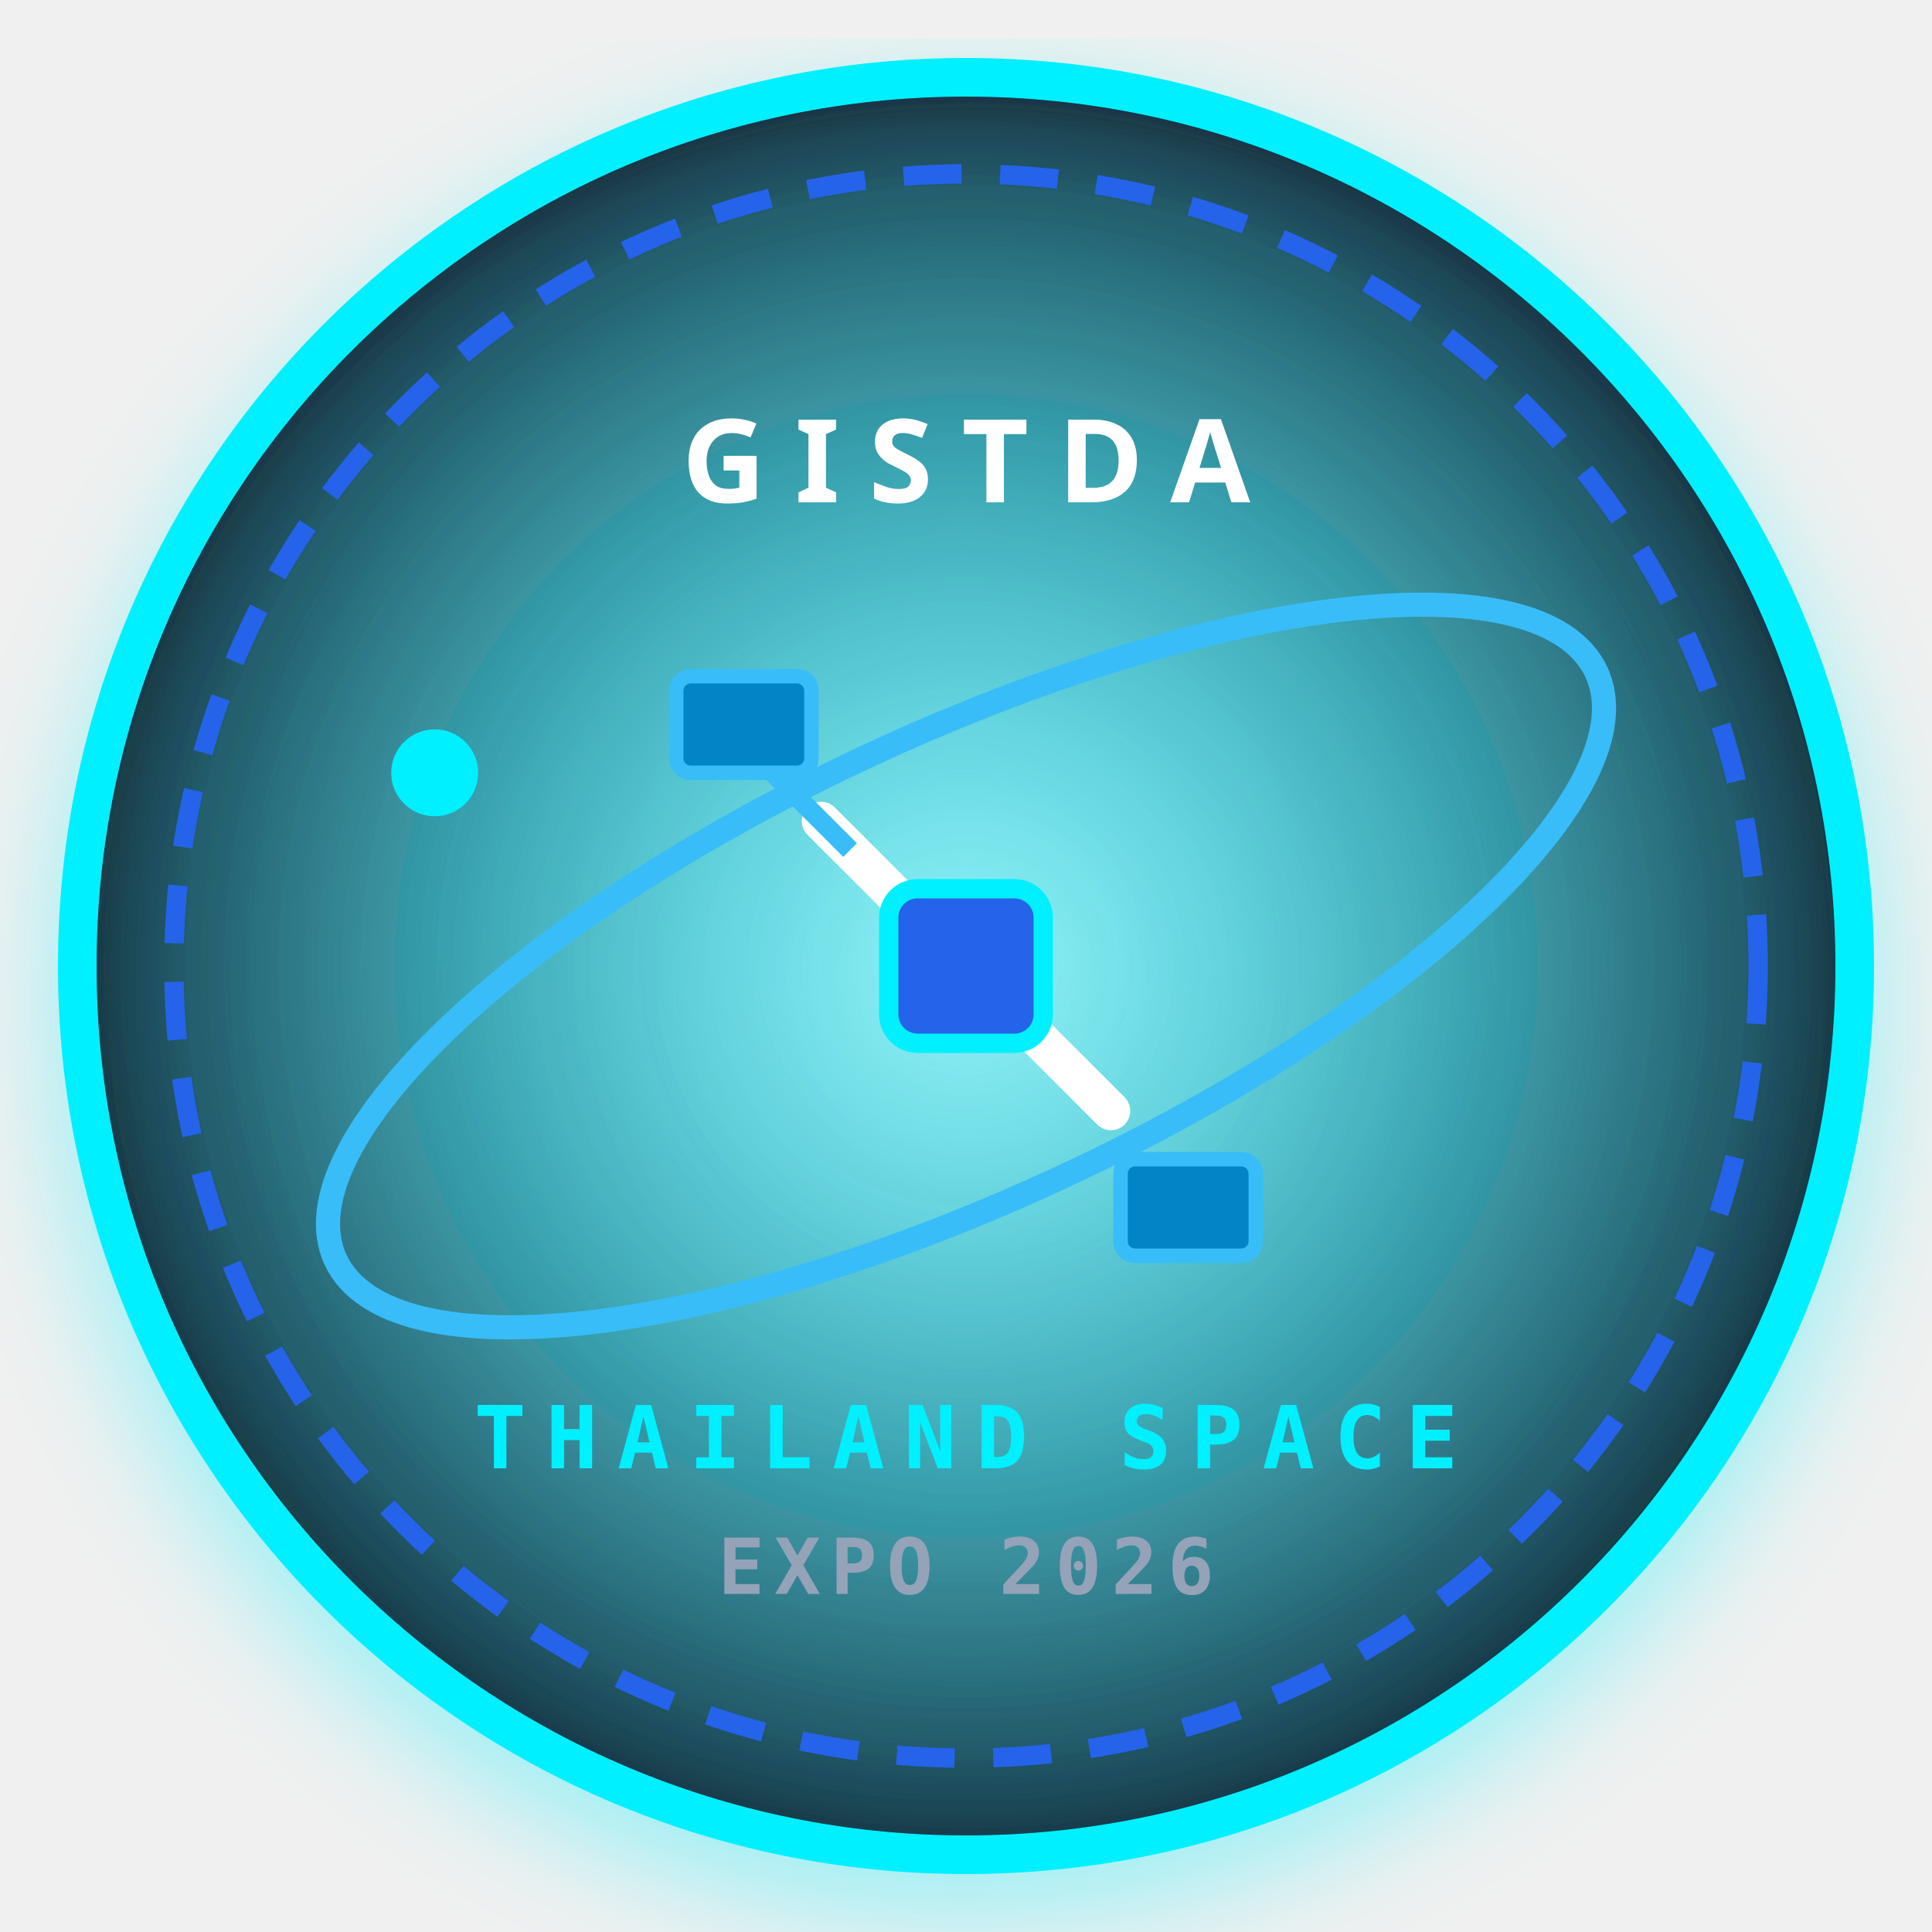
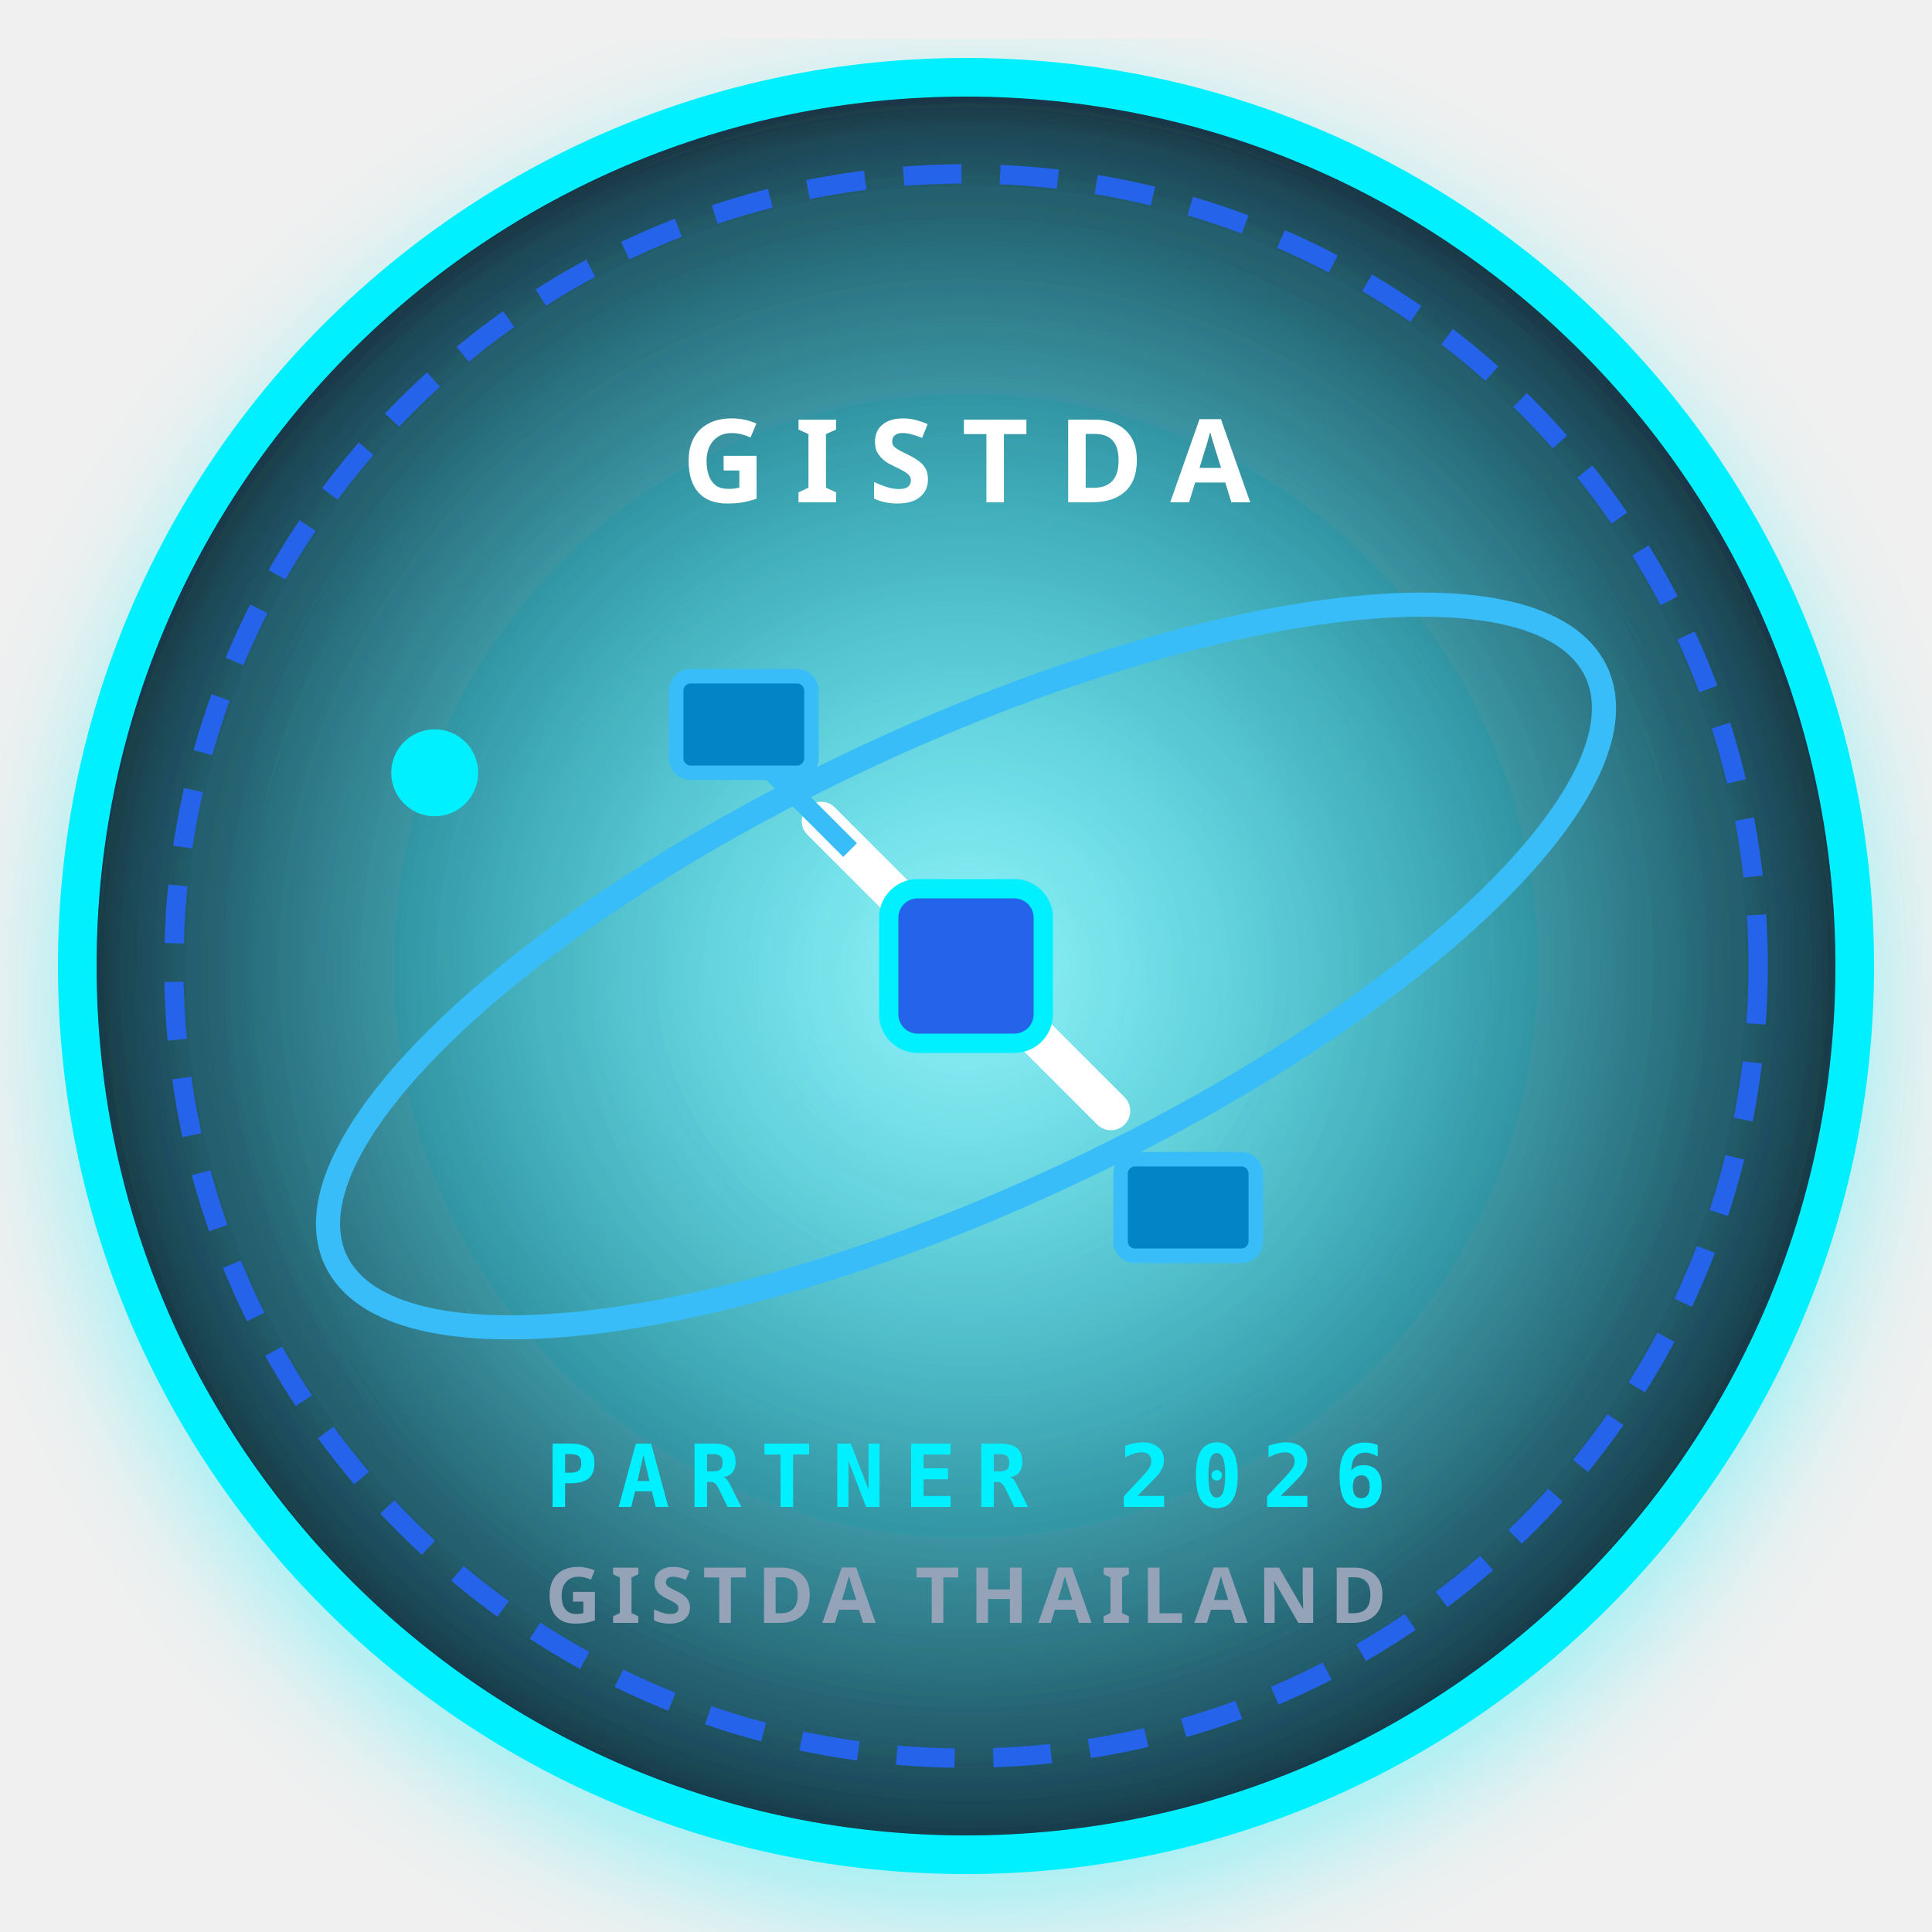
<svg xmlns="http://www.w3.org/2000/svg" viewBox="0 0 200 200" width="200" height="200">
  <defs>
    <radialGradient id="gistdaGlow" cx="50%" cy="50%" r="50%">
      <stop offset="0%" stop-color="#00F0FF" stop-opacity="0.3" />
      <stop offset="100%" stop-color="#0A1128" stop-opacity="0.95" />
    </radialGradient>
    <filter id="badgeShadow" x="-20%" y="-20%" width="140%" height="140%">
      <feDropShadow dx="0" dy="4" stdDeviation="6" flood-color="#00F0FF" flood-opacity="0.4" />
    </filter>
  </defs>
  <circle cx="100" cy="100" r="92" fill="url(#gistdaGlow)" stroke="#00F0FF" stroke-width="4" filter="url(#badgeShadow)" />
  <circle cx="100" cy="100" r="82" fill="none" stroke="#2563EB" stroke-width="2" stroke-dasharray="6,4" />
  <ellipse cx="100" cy="100" rx="72" ry="24" fill="none" stroke="#38BDF8" stroke-width="2.5" transform="rotate(-25 100 100)" />
  <circle cx="45" cy="80" r="4.5" fill="#00F0FF" />
  <path d="M 85 85 L 115 115" stroke="#FFFFFF" stroke-width="4" stroke-linecap="round" />
  <rect x="92" y="92" width="16" height="16" rx="3" fill="#2563EB" stroke="#00F0FF" stroke-width="2" />
  <line x1="78" y1="78" x2="88" y2="88" stroke="#38BDF8" stroke-width="2" />
  <rect x="70" y="70" width="14" height="10" rx="1.5" fill="#0284C7" stroke="#38BDF8" stroke-width="1.5" />
  <rect x="116" y="120" width="14" height="10" rx="1.5" fill="#0284C7" stroke="#38BDF8" stroke-width="1.5" />
-   <text x="100" y="52" font-family="'Geist', sans-serif" font-size="12" font-weight="900" fill="#FFFFFF" text-anchor="middle" letter-spacing="3">GISTDA</text>
-   <text x="100" y="152" font-family="'Geist Mono', monospace" font-size="9" font-weight="700" fill="#00F0FF" text-anchor="middle" letter-spacing="2">THAILAND SPACE</text>
-   <text x="100" y="165" font-family="'Geist Mono', monospace" font-size="8" font-weight="600" fill="#94A3B8" text-anchor="middle" letter-spacing="1">EXPO 2026</text>
+   <text x="100" y="52" font-family="'Montserrat', sans-serif" font-size="12" font-weight="900" fill="#FFFFFF" text-anchor="middle" letter-spacing="3">GISTDA</text>
+   <text x="100" y="156" font-family="'Montserrat', 'Geist Mono', monospace" font-size="9" font-weight="700" fill="#00F0FF" text-anchor="middle" letter-spacing="2">PARTNER 2026</text>
+   <text x="100" y="168" font-family="'Montserrat', sans-serif" font-size="8" font-weight="600" fill="#94A3B8" text-anchor="middle" letter-spacing="1">GISTDA THAILAND</text>
</svg>
